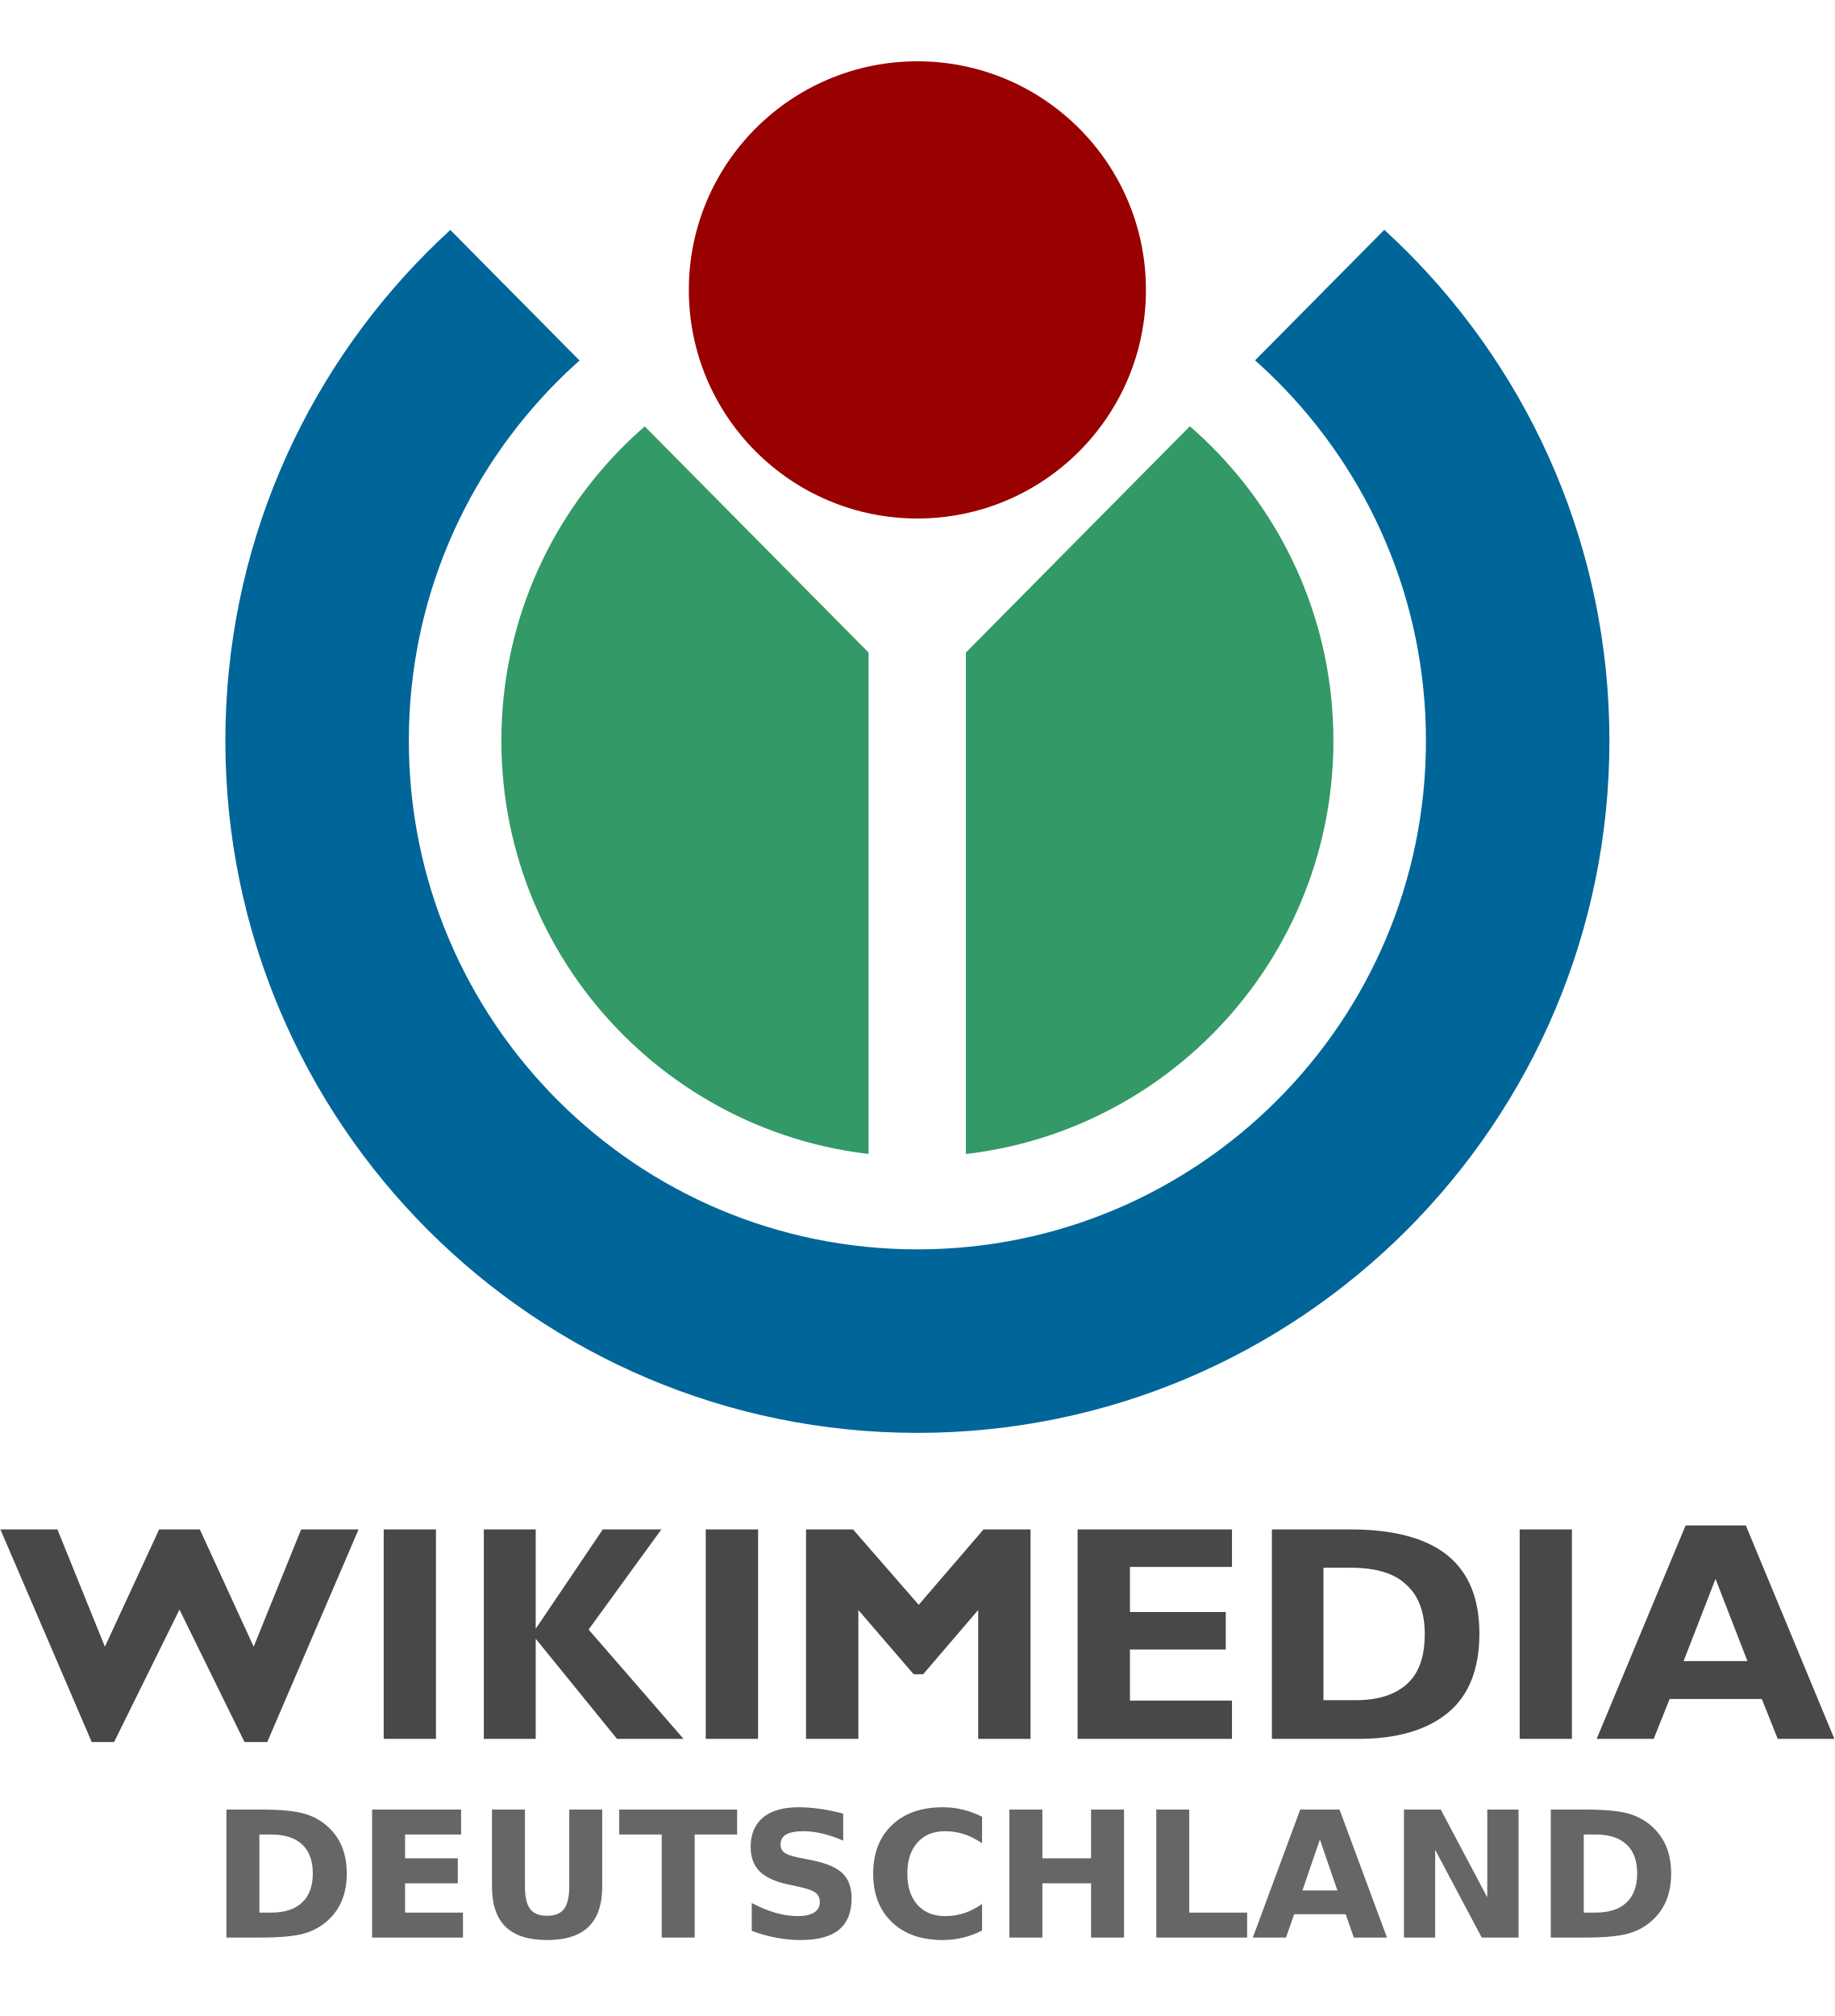
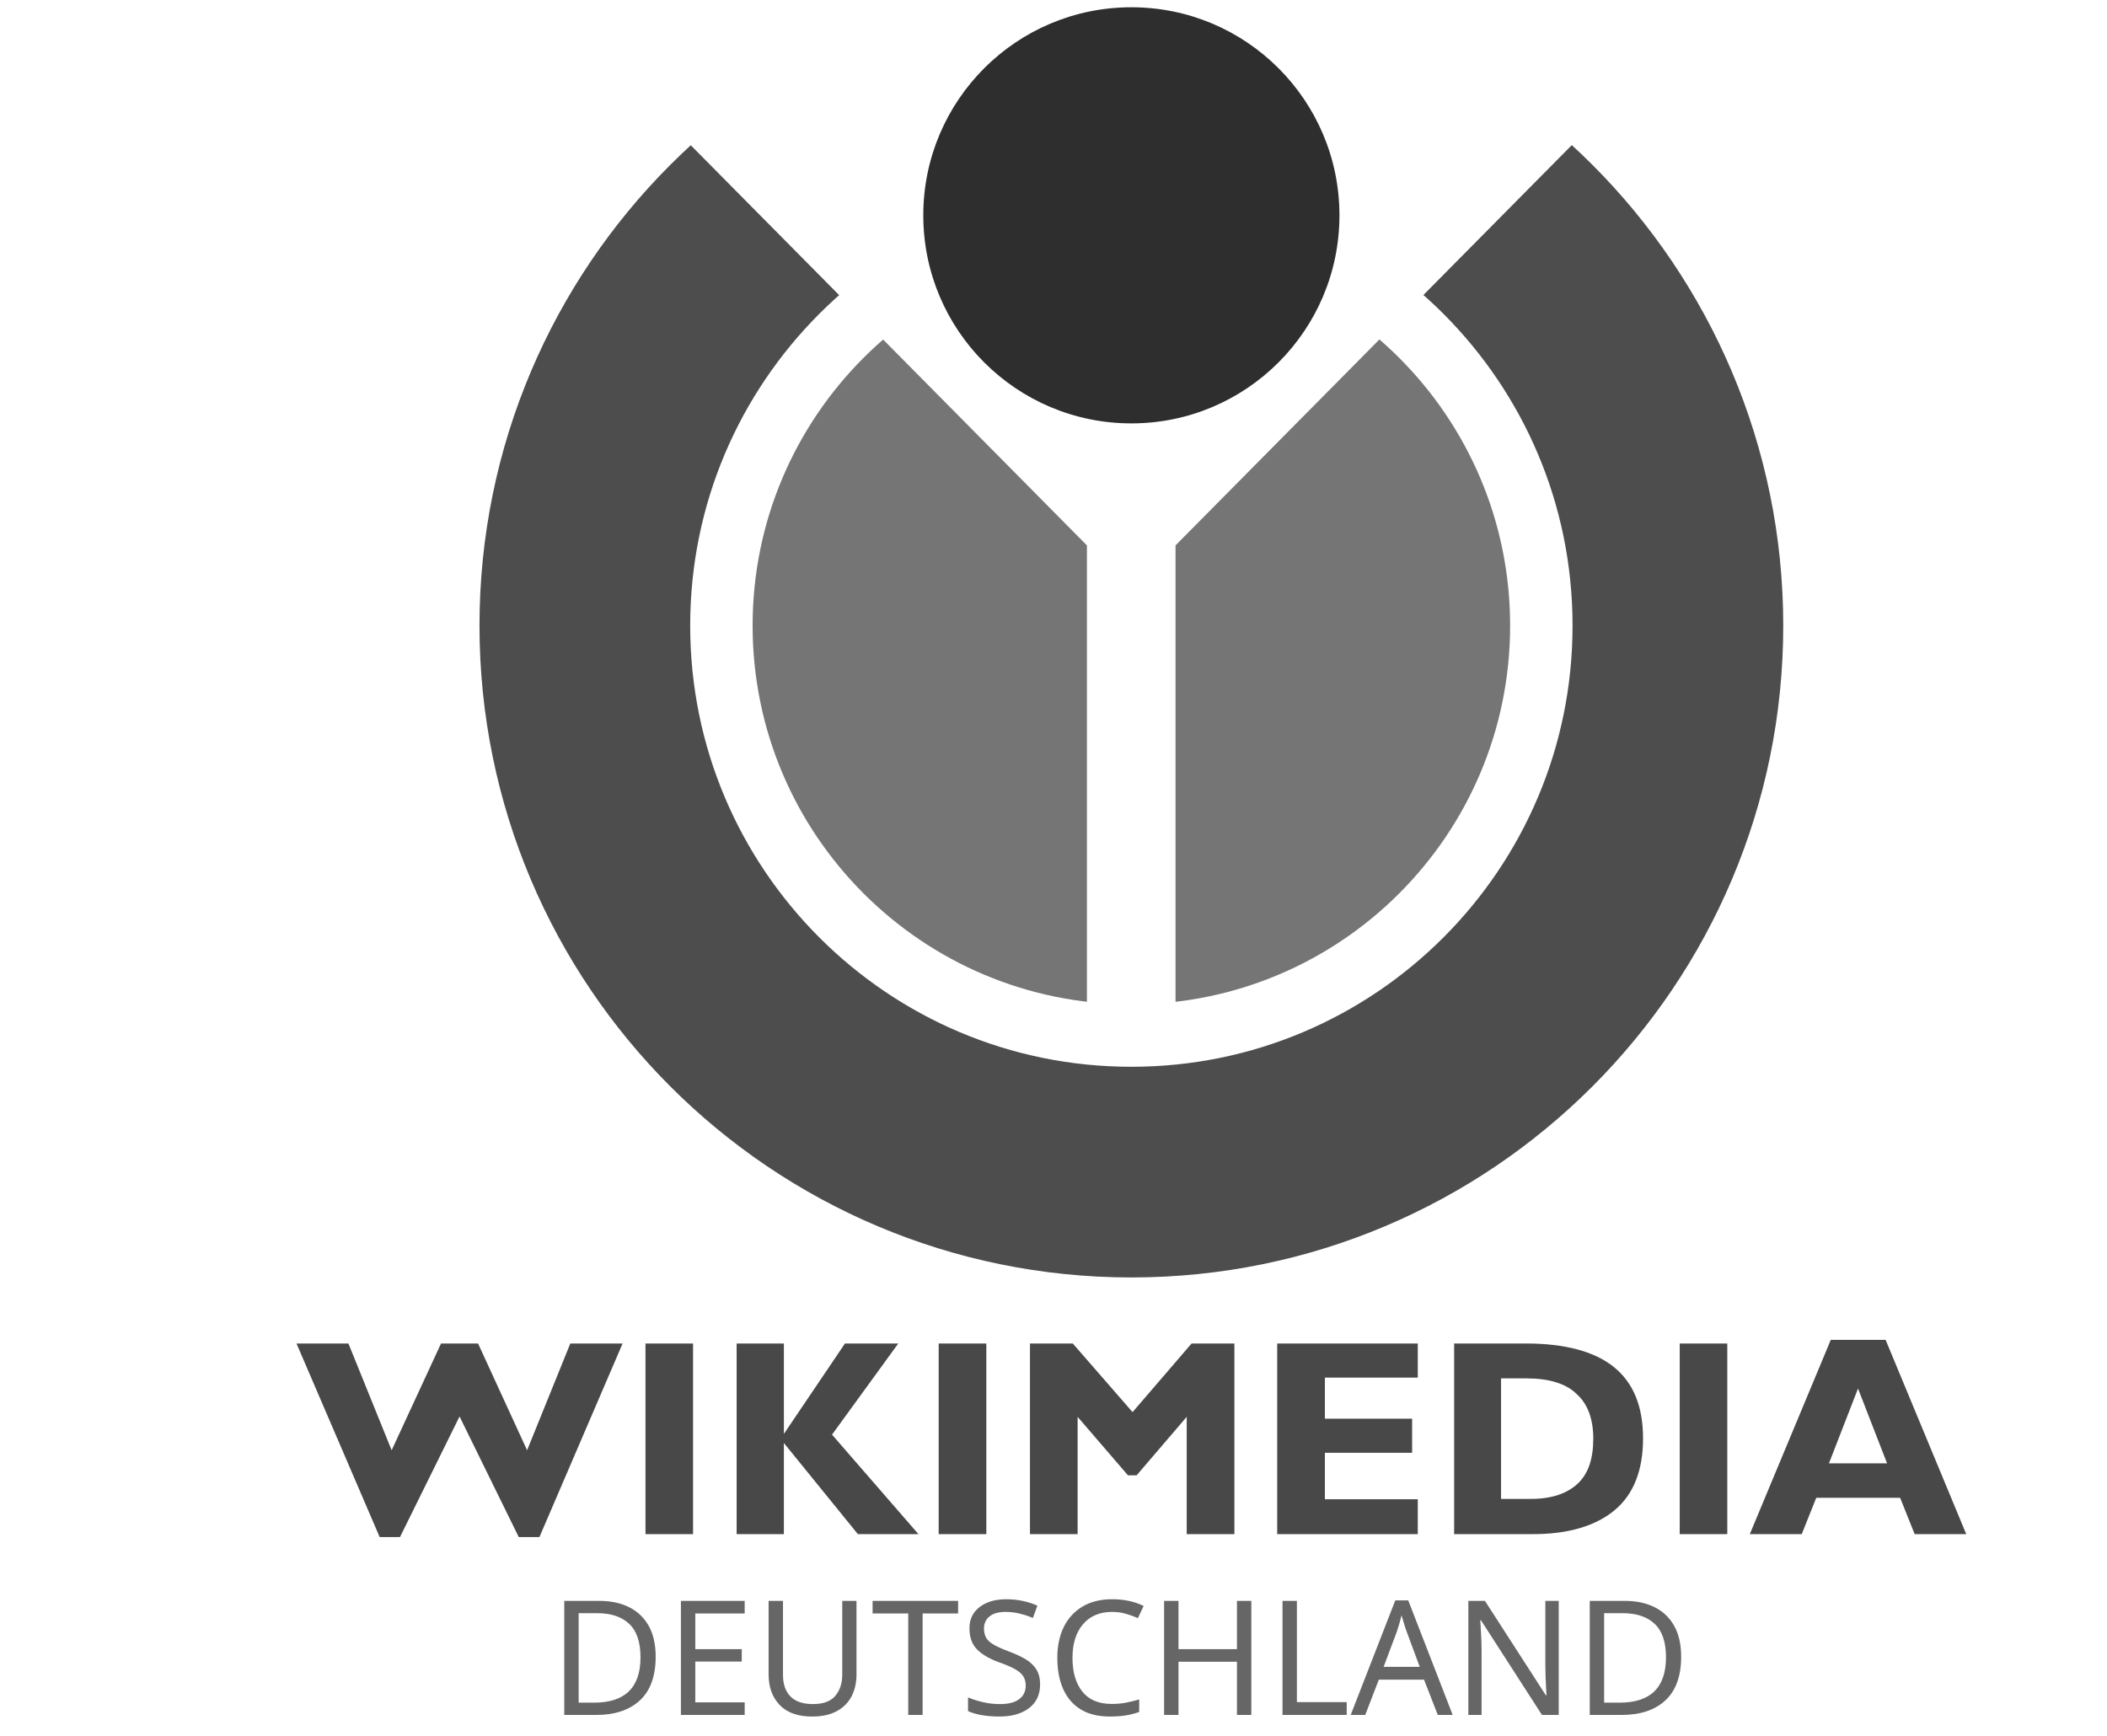
- <svg xmlns="http://www.w3.org/2000/svg" height="379pt" width="460" viewBox="-230 -170 460 474">
-   <defs>
-     <clipPath id="a">
-       <path d="m-12.24 107.9v-130l-176.9-178.7v394.3h378.2v-394.3l-176.9 178.7v130z" />
+ <svg xmlns="http://www.w3.org/2000/svg" xmlns:xlink="http://www.w3.org/1999/xlink" version="1.1" id="Layer_1" x="0px" y="0px" width="460px" height="379px" viewBox="0 0 460 379" enable-background="new 0 0 460 379" xml:space="preserve">
+   <path fill="#484848" d="M399.696,292.547h11.972l17.601,42.417H418.01l-3.172-7.929h-18.314l-3.171,7.929h-11.337L399.696,292.547z   M399.299,319.504h12.685l-6.342-16.332L399.299,319.504z M366.715,293.341h10.386v41.623h-10.386V293.341z M317.465,293.341h15.714  c8.483,0,14.984,1.743,19.186,5.153c4.281,3.488,6.343,8.642,6.343,15.54v0.078c0,6.897-2.062,12.13-6.104,15.539  c-4.123,3.489-10.227,5.391-18.394,5.313h-16.744V293.341z M327.708,327.272h6.501c4.599,0,7.929-1.189,10.228-3.329  c2.3-2.14,3.409-5.392,3.409-9.831c0-4.36-1.269-7.69-3.727-9.831c-2.299-2.22-6.025-3.329-10.94-3.329h-5.471V327.272z   M278.839,334.964v-41.623h30.69v7.452h-20.28v8.959h19.043v7.452h-19.043v10.147h20.28v7.612H278.839z M235.267,334.964h-10.402  v-41.623h9.347l13.05,14.983l12.883-14.983h9.347v41.623h-10.409v-25.609l-10.933,12.765h-1.896l-10.988-12.765L235.267,334.964z   M204.933,293.341h10.401v41.623h-10.401V293.341z M160.822,334.964v-41.623h10.314v19.741l13.335-19.741h11.638l-14.46,19.899  l18.868,21.724h-13.224l-16.157-19.899v19.899H160.822z M140.922,293.341h10.385v41.623h-10.385V293.341z M82.888,335.598  l-18.156-42.257h11.337l9.435,23.31l10.782-23.31h8.086l10.703,23.31l9.435-23.31h11.416l-18.155,42.257h-4.519l-12.923-26.322  l-13.002,26.322H82.888z" />
+   <g>
+     <defs>
+       <polygon id="SVGID_1_" points="237.296,222.146 237.296,119.081 97.048,-22.595 97.048,290.01 396.889,290.01 396.889,-22.595     256.641,119.081 256.641,222.146   " />
+     </defs>
+     <clipPath id="SVGID_2_">
+       <use xlink:href="#SVGID_1_" overflow="visible" />
    </clipPath>
-   </defs>
-   <path d="m192.6 196.7h15.1l22.2 53.5h-14.2l-4-10h-23.1l-4 10h-14.3zm-0.5 34h16l-8-20.6zm-41.1-33h13.1v52.5h-13.1zm-62.12 0h19.82c10.7 0 18.9 2.2 24.2 6.5 5.4 4.4 8 10.9 8 19.6v0.1c0 8.7-2.6 15.3-7.7 19.6-5.2 4.4-12.9 6.8-23.2 6.7h-21.12zm12.92 42.8h8.2c5.8 0 10-1.5 12.9-4.2s4.3-6.8 4.3-12.4c0-5.5-1.6-9.7-4.7-12.4-2.9-2.8-7.6-4.2-13.8-4.2h-6.9zm-61.64 9.7v-52.5h38.71v9.4h-25.58v11.3h24.02v9.4h-24.02v12.8h25.58v9.6zm-54.96 0h-13.12v-52.5h11.79l16.46 18.9 16.25-18.9h11.79v52.5h-13.13v-32.3l-13.79 16.1h-2.393l-13.86-16.1zm-38.26-52.5h13.12v52.5h-13.12zm-55.64 52.5v-52.5h13.01v24.9l16.82-24.9h14.68l-18.24 25.1 23.8 27.4h-16.68l-20.38-25.1v25.1zm-25.1-52.5h13.1v52.5h-13.1zm-73.2 53.3-22.9-53.3h14.3l11.9 29.4 13.6-29.4h10.2l13.5 29.4 11.9-29.4h14.4l-22.9 53.3h-5.7l-16.3-33.2-16.4 33.2z" fill="#484848" />
-   <g clip-path="url(#a)">
-     <circle r="104.3" fill="#396" />
-     <circle stroke-width="46" stroke="#069" r="150.5" fill="none" />
+     <g clip-path="url(#SVGID_2_)">
+       <circle fill="#757575" cx="247" cy="136.601" r="82.69" />
+       <circle fill="none" stroke="#4D4D4D" stroke-width="46" cx="247" cy="136.602" r="119.318" />
+     </g>
  </g>
-   <text style="text-anchor:middle;font-family:DejaVu Sans;fill:#666;font-size:44px;font-weight:bold" x="7" y="300">DEUTSCHLAND</text>
-   <circle cy="-113" cx="0" r="57.3" fill="#900" />
+   <text transform="matrix(1 0 0 1 119.802 374.4453)" fill="#666666" font-family="'Arial-BoldMT'" font-size="34.884">DEUTSCHLAND</text>
+   <circle fill="#2E2E2E" cx="247" cy="47.014" r="45.428" />
</svg>
